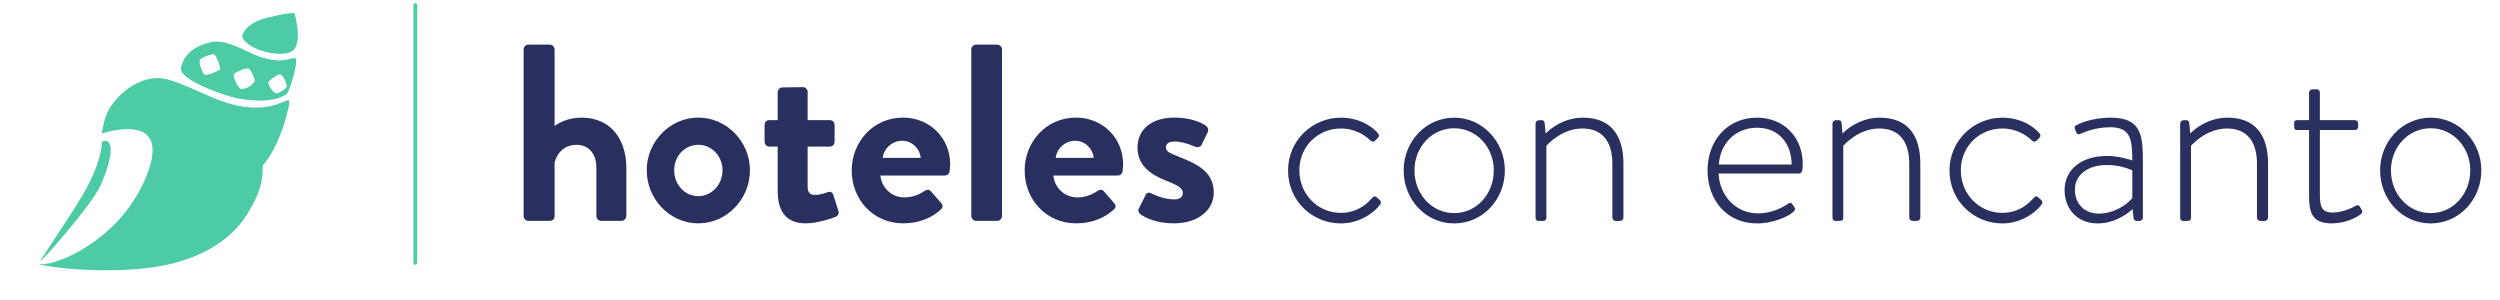
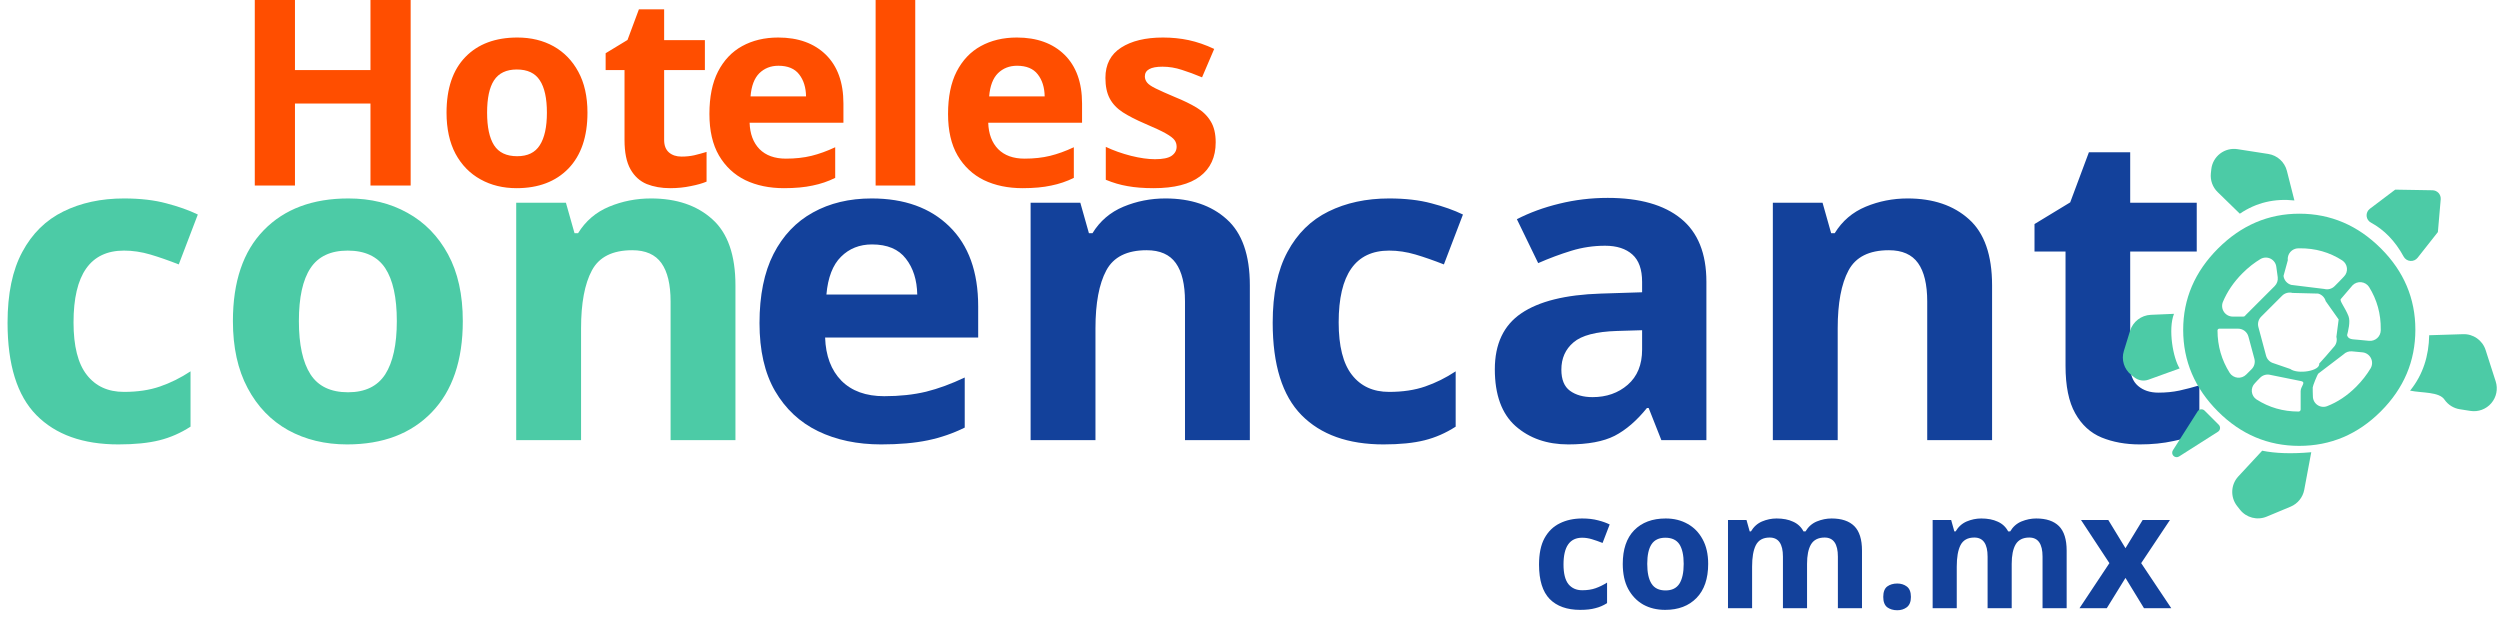
- <svg xmlns="http://www.w3.org/2000/svg" width="493" height="59" viewBox="0 0 493 59" fill="none">
-   <path d="M81.895 1v50.843" stroke="#4CCBA6" stroke-width=".736" stroke-miterlimit="1.5" stroke-linecap="round" stroke-linejoin="round" />
-   <path d="M41.39 19.009c-7.492-3.338-8.935-3.86-11.602-3.513 0 0-4.389.452-7.874 5.38-.932 1.32-1.511 3.245-1.841 5.44 2.986-.9 12.987-3.227 9.158 7.456-4.433 12.37-16.238 17.76-19.968 18.216a2.996 2.996 0 0 1-1.092.113c-3.021-.3 8.434 2.172 20.679.782 9.255-1.06 16.201-4.782 19.823-10.535 3.481-5.518 3.023-8.088 3.16-9.739 3.545-3.946 5.595-12.484 5.136-12.829-.65-.489-4.832 4.004-15.579-.771zM19.87 36.489c2.597-5.966 2.56-9.53.21-8.557 0 0 .23 3.128-3.058 9.258-1.865 3.489-6.424 10.035-8.952 14.044-1.21 1.921 10.044-10.7 11.8-14.745z" fill="#4CCBA6" />
-   <path d="M58.303 11.562c-.522-.606-2.175 1.44-7.525-.53-1.95-.715-6.156-3.422-9.193-2.72-4.506 1.05-5.553 3.5-5.898 5.039-.541 2.433 8.875 5.577 10.887 5.985 5.529 1.126 8.954.149 10.004-.902.645-.641 2.252-6.266 1.725-6.872zm-17.985 3.134c-.408-.307-1.208-2.362-.884-2.884.322-.522 2.436-1.261 2.821-1.069.406.201 1.302 2.572 1.135 2.91-.157.326-2.666 1.348-3.072 1.043zm7.104 2.808c-.63-.482-1.43-2.218-1.333-2.743.098-.525 2.534-1.405 2.926-1.264.389.142 1.449 2.217 1.148 2.65-.524.763-1.78 1.537-2.741 1.357zm6.88.887c-.45-.199-1.242-1.34-1.413-2.023-.105-.438 2.043-1.844 2.436-1.694.605.236 1.332 2.069 1.208 2.47-.124.403-1.784 1.45-2.23 1.247z" fill="#4CCBA6" />
-   <path d="M58.084 2.638s-.308-.364-5.222.806c-4.905 1.174-5.11 3.83-5.11 3.83.972 2.626 7.884 4.295 9.954 2.738 2.071-1.559.378-7.374.378-7.374z" fill="#4CCBA6" />
-   <path d="M103.255 42.611c0 .497.446.944.943.944h4.121c.745 0 1.043-.398 1.043-.944V32.085c.497-2.036 2.036-3.526 4.32-3.526 2.383 0 3.923 1.738 3.923 4.469v9.583c0 .497.397.944.943.944h4.022c.497 0 .944-.447.944-.944v-9.533c0-5.016-2.582-9.882-8.889-9.882-2.333 0-4.27.894-5.263 1.639V9.74c0-.497-.447-.943-.943-.943h-4.221c-.497 0-.943.446-.943.943v32.871zM127.534 33.567c0 5.71 4.568 10.477 10.179 10.477 5.611 0 10.179-4.766 10.179-10.477 0-5.61-4.568-10.378-10.179-10.378-5.611 0-10.179 4.767-10.179 10.378zm5.412 0c0-2.78 2.086-5.015 4.767-5.015 2.632 0 4.767 2.235 4.767 5.015 0 2.83-2.135 5.115-4.767 5.115-2.681 0-4.767-2.284-4.767-5.115zM153.358 37.644c0 4.022 1.688 6.405 5.512 6.405 2.433 0 5.66-1.142 5.908-1.29.497-.2.745-.696.547-1.193l-.993-3.128c-.149-.496-.547-.745-1.093-.546-.546.199-1.589.546-2.433.546-.794 0-1.539-.198-1.539-1.589v-7.944h4.369a.943.943 0 0 0 .944-.944v-3.327c0-.546-.397-.943-.944-.943h-4.369V18.13c0-.497-.397-.944-.894-.944l-4.072.05c-.496 0-.943.447-.943.943v5.512h-1.688c-.497 0-.894.397-.894.943v3.327c0 .497.397.944.894.944h1.688v8.739zM167.955 33.617c0 5.71 4.221 10.427 10.179 10.427 3.228 0 5.76-1.191 7.399-2.73.496-.398.397-.944.05-1.292l-2.036-2.333c-.348-.398-.795-.298-1.291 0-.894.645-2.334 1.241-3.873 1.241-2.88 0-4.618-2.284-4.767-4.32h12.711c.447 0 .894-.347.944-.844.049-.348.099-.993.099-1.34 0-5.363-4.171-9.237-9.285-9.237-5.909 0-10.13 4.817-10.13 10.428zm6.108-2.483a3.912 3.912 0 0 1 3.873-3.376c1.887 0 3.476 1.539 3.624 3.376h-7.497zM191.538 42.611c0 .497.447.944.943.944h4.171c.497 0 .944-.447.944-.944V9.74c0-.497-.447-.943-.944-.943h-4.171c-.496 0-.943.446-.943.943v32.871zM202.062 33.617c0 5.71 4.221 10.427 10.179 10.427 3.228 0 5.76-1.191 7.399-2.73.496-.398.397-.944.05-1.292l-2.036-2.333c-.348-.398-.795-.298-1.291 0-.894.645-2.334 1.241-3.873 1.241-2.88 0-4.618-2.284-4.767-4.32h12.711c.447 0 .894-.347.944-.844.05-.348.099-.993.099-1.34 0-5.363-4.171-9.237-9.285-9.237-5.909 0-10.13 4.817-10.13 10.428zm6.108-2.483a3.912 3.912 0 0 1 3.873-3.376c1.887 0 3.476 1.539 3.625 3.376h-7.498zM224.857 42.207c1.043.795 3.327 1.837 6.604 1.837 5.015 0 7.895-2.78 7.895-6.057 0-3.873-2.88-5.512-6.703-7.002-1.838-.744-2.731-1.043-2.731-1.936 0-.646.496-1.142 1.688-1.142 1.887 0 4.121 1.043 4.121 1.043.398.148.944.099 1.192-.348l1.241-2.532c.249-.497 0-1.043-.446-1.341-1.043-.695-3.178-1.54-6.108-1.54-5.065 0-7.299 2.83-7.299 5.86 0 3.029 1.787 5.065 5.611 6.554 2.631 1.043 3.327 1.59 3.327 2.483 0 .844-.696 1.241-1.689 1.241-2.284 0-4.518-1.191-4.518-1.191-.447-.249-.944-.15-1.142.347l-1.341 2.681c-.199.398 0 .795.298 1.043zM254.001 33.632c0 6.008 4.816 10.427 10.427 10.427 4.121 0 7.051-2.632 7.796-3.823.199-.298.099-.547-.149-.795l-.546-.496c-.298-.298-.596-.298-.944.099-.546.596-2.482 2.93-6.207 2.93-4.419 0-8.143-3.576-8.143-8.392 0-4.717 3.675-8.243 8.193-8.243 3.128 0 5.214 1.738 5.71 2.284.298.298.696.447 1.043.1l.497-.497c.298-.248.347-.596.099-.894-.894-1.142-3.476-3.128-7.349-3.128-5.611 0-10.427 4.47-10.427 10.428zM276.798 33.582c0 5.81 4.369 10.477 9.98 10.477 5.562 0 9.981-4.667 9.981-10.477 0-5.66-4.419-10.378-9.981-10.378-5.611 0-9.98 4.717-9.98 10.378zm2.135 0c0-4.568 3.426-8.292 7.845-8.292 4.37 0 7.796 3.724 7.796 8.292 0 4.717-3.426 8.441-7.796 8.441-4.419 0-7.845-3.724-7.845-8.441zM302.812 42.917c0 .348.198.645.546.645h.943c.447 0 .646-.248.646-.645V28.765c.198-.248 3.029-3.426 7.1-3.426 3.774 0 5.909 2.384 5.909 6.952v10.626c0 .348.298.645.646.645h.894a.657.657 0 0 0 .645-.645V32.291c0-5.561-2.433-9.087-7.994-9.087-3.973 0-6.704 2.433-7.349 3.128l-.199-2.135c-.05-.298-.248-.496-.596-.496h-.496c-.398 0-.695.298-.695.645v18.571zM336.725 33.582c0 5.81 3.725 10.477 9.782 10.477 3.079 0 6.207-1.34 7.2-2.334.298-.298.348-.596.199-.794l-.497-.695c-.248-.348-.446-.298-.893 0-1.192.794-3.228 1.837-5.86 1.837-4.469 0-7.547-3.575-7.746-7.846h15.84c.745 0 .745-1.142.745-1.936 0-5.263-3.774-9.087-8.988-9.087-6.057 0-9.782 4.717-9.782 10.378zm2.235-1.142c.248-4.072 3.178-7.25 7.547-7.25 4.469 0 6.803 3.377 6.803 7.25h-14.35zM361.361 42.917c0 .348.198.645.546.645h.943c.447 0 .646-.248.646-.645V28.765c.198-.248 3.029-3.426 7.101-3.426 3.773 0 5.908 2.384 5.908 6.952v10.626c0 .348.298.645.646.645h.894a.657.657 0 0 0 .645-.645V32.291c0-5.561-2.433-9.087-7.994-9.087-3.973 0-6.704 2.433-7.349 3.128l-.199-2.135c-.049-.298-.248-.496-.596-.496h-.496c-.397 0-.695.298-.695.645v18.571zM384.44 33.632c0 6.008 4.816 10.427 10.427 10.427 4.121 0 7.051-2.632 7.796-3.823.198-.298.099-.547-.149-.795l-.546-.496c-.298-.298-.596-.298-.944.099-.546.596-2.483 2.93-6.207 2.93-4.419 0-8.143-3.576-8.143-8.392 0-4.717 3.674-8.243 8.193-8.243 3.128 0 5.214 1.738 5.71 2.284.298.298.696.447 1.043.1l.497-.497c.298-.248.347-.596.099-.894-.894-1.142-3.476-3.128-7.349-3.128-5.611 0-10.427 4.47-10.427 10.428zM407.133 37.455c0 4.072 2.83 6.604 6.505 6.604 3.178 0 5.611-1.639 6.902-2.83l.199 1.787c.099.348.248.547.595.547h.596a.657.657 0 0 0 .646-.646V31.894c0-5.065-.249-8.69-6.306-8.69-4.122 0-6.654 1.39-6.803 1.49-.248.1-.447.298-.298.745l.248.596c.1.347.348.546.745.397.447-.15 2.681-1.34 5.959-1.34 3.922 0 4.369 2.184 4.369 6.553-.546-.198-2.731-.893-5.015-.893-5.214 0-8.342 2.88-8.342 6.703zm2.036-.05c0-2.93 2.532-4.866 6.306-4.866 2.384 0 4.37.745 5.015 1.043v5.462c-.943 1.241-3.575 3.079-6.604 3.079-2.731 0-4.717-1.838-4.717-4.718zM429.93 42.917c0 .348.199.645.547.645h.943c.447 0 .646-.248.646-.645V28.765c.198-.248 3.029-3.426 7.1-3.426 3.774 0 5.909 2.384 5.909 6.952v10.626c0 .348.298.645.646.645h.893a.657.657 0 0 0 .646-.645V32.291c0-5.561-2.433-9.087-7.994-9.087-3.973 0-6.704 2.433-7.349 3.128l-.199-2.135c-.05-.298-.248-.496-.596-.496h-.496c-.398 0-.696.298-.696.645v18.571zM455.346 38.441c0 3.178.347 5.611 4.469 5.611 2.83 0 5.015-1.241 5.76-1.837.298-.199.347-.497.149-.844l-.348-.596c-.149-.248-.348-.447-.794-.198-.646.397-2.781 1.34-4.519 1.34-2.334 0-2.582-1.29-2.582-3.625V25.63h6.902c.397 0 .645-.248.645-.645v-.645a.626.626 0 0 0-.645-.646h-6.902v-5.462a.657.657 0 0 0-.646-.645l-.844.05a.626.626 0 0 0-.645.645v5.412h-2.334c-.348 0-.596.149-.596.497v.794c0 .397.099.646.596.646h2.334v12.81zM469.359 33.582c0 5.81 4.369 10.477 9.98 10.477 5.562 0 9.981-4.667 9.981-10.477 0-5.66-4.419-10.378-9.981-10.378-5.611 0-9.98 4.717-9.98 10.378zm2.135 0c0-4.568 3.426-8.292 7.845-8.292 4.37 0 7.796 3.724 7.796 8.292 0 4.717-3.426 8.441-7.796 8.441-4.419 0-7.845-3.724-7.845-8.441z" fill="#29305F" />
+ <svg xmlns="http://www.w3.org/2000/svg" width="100%" height="100%" viewBox="0 0 209 52" version="1.1" xml:space="preserve" style="fill-rule:evenodd;clip-rule:evenodd;stroke-linejoin:round;stroke-miterlimit:2;">
+   <g transform="matrix(1,0,0,1,-55.9309,-188.39)">
+     <text x="75.23px" y="203.904px" style="font-family:'HurmeGeometricSans4-Black', 'Hurme Geometric Sans 4', sans-serif;font-weight:900;font-size:22.265px;fill:rgb(255,78,0);">Hot<tspan x="114.239px 127.567px 134.732px 147.844px " y="203.904px 203.904px 203.904px 203.904px ">eles</tspan>
+     </text>
+   </g>
+   <g transform="matrix(1,0,0,1,-55.9309,-188.39)">
+     <text x="54.92px" y="225.184px" style="font-family:'HurmeGeometricSans4-Bold', 'Hurme Geometric Sans 4', sans-serif;font-weight:700;font-size:36.339px;fill:rgb(76,203,166);">c<tspan x="73.763px " y="225.184px ">o</tspan>n</text>
+     <text x="117.784px" y="225.184px" style="font-family:'HurmeGeometricSans4-Bold', 'Hurme Geometric Sans 4', sans-serif;font-weight:700;font-size:36.339px;fill:rgb(19,65,155);">en<tspan x="160.688px 179.532px 203.326px 224.777px " y="225.184px 225.184px 225.184px 225.184px ">cant</tspan>
+     </text>
+   </g>
+   <g transform="matrix(1,0,0,1,-55.9309,-188.39)">
+     <text x="183.983px" y="239.236px" style="font-family:'HurmeGeometricSans4-Bold', 'Hurme Geometric Sans 4', sans-serif;font-weight:700;font-size:13.504px;fill:rgb(19,65,155);">c<tspan x="190.985px " y="239.236px ">o</tspan>m.mx</text>
+   </g>
+   <g transform="matrix(1,0,0,1,-55.9309,-177.166)">
+     <path d="M259.012,205.192C259.012,205.192 260.609,205.142 261.851,205.103C262.702,205.076 263.467,205.616 263.727,206.426C263.968,207.177 264.277,208.138 264.57,209.05C264.773,209.68 264.634,210.37 264.203,210.873C263.773,211.377 263.112,211.62 262.458,211.518C262.143,211.468 261.838,211.421 261.566,211.378C261.053,211.297 260.594,211.011 260.297,210.584C259.849,209.904 258.429,210.033 257.415,209.824C258.504,208.477 258.978,206.912 259.012,205.192Z" style="fill:rgb(76,203,166);" />
+   </g>
+   <g transform="matrix(1,0,0,1,-55.9309,-209.275)">
+     <path d="M247.743,226.033C247.743,226.033 247.389,224.637 247.116,223.561C246.928,222.82 246.315,222.263 245.56,222.145C244.81,222.029 243.838,221.878 242.985,221.745C242.469,221.665 241.943,221.799 241.53,222.117C241.116,222.435 240.85,222.909 240.795,223.427C240.782,223.543 240.77,223.655 240.759,223.763C240.697,224.345 240.905,224.924 241.325,225.332C242.072,226.06 243.181,227.14 243.181,227.14C244.574,226.198 246.102,225.857 247.743,226.033Z" style="fill:rgb(76,203,166);" />
+   </g>
+   <g transform="matrix(1,0,0,1,-55.9309,-158.332)">
+     <path d="M249.152,196.138C249.152,196.138 248.795,198.048 248.566,199.278C248.448,199.911 248.019,200.441 247.425,200.689C246.837,200.934 246.075,201.252 245.427,201.522C244.635,201.852 243.72,201.614 243.191,200.939C243.112,200.838 243.032,200.736 242.952,200.635C242.374,199.897 242.417,198.847 243.055,198.16C243.946,197.2 245.05,196.01 245.05,196.01C246.168,196.24 247.537,196.281 249.152,196.138Z" style="fill:rgb(76,203,166);" />
+   </g>
+   <g transform="matrix(1,0,0,1,-55.9309,-181.408)">
+     <path d="M237.676,207.644C237.676,207.644 236.647,207.688 235.743,207.727C234.936,207.762 234.239,208.3 234.002,209.072C233.836,209.609 233.646,210.229 233.483,210.757C233.259,211.484 233.504,212.273 234.1,212.746C234.191,212.818 234.281,212.89 234.365,212.957C234.698,213.221 235.143,213.294 235.542,213.15C236.489,212.808 238.149,212.209 238.149,212.209C237.599,211.35 237.17,208.937 237.676,207.644Z" style="fill:rgb(76,203,166);" />
+   </g>
+   <g transform="matrix(1,0,0,1,-55.9309,-201.842)">
+     <path d="M259.288,217.748C259.482,217.751 259.667,217.835 259.797,217.979C259.927,218.124 259.991,218.315 259.974,218.509C259.886,219.532 259.738,221.242 259.738,221.242C259.738,221.242 258.745,222.5 258.041,223.393C257.896,223.577 257.668,223.676 257.435,223.657C257.201,223.638 256.992,223.503 256.879,223.299C256.158,221.97 255.234,221.049 254.153,220.458C253.941,220.351 253.8,220.141 253.779,219.905C253.759,219.668 253.862,219.438 254.052,219.295C254.949,218.609 256.17,217.696 256.17,217.696C256.17,217.696 258.163,217.729 259.288,217.748Z" style="fill:rgb(76,203,166);" />
+   </g>
+   <g transform="matrix(1,0,0,1,-55.9309,-167.066)">
+     <path d="M238.099,205.229C237.951,205.323 237.758,205.301 237.634,205.178C237.51,205.054 237.489,204.86 237.583,204.713C238.286,203.606 239.215,202.146 239.654,201.456C239.715,201.361 239.816,201.298 239.929,201.285C240.042,201.273 240.154,201.312 240.234,201.393C240.569,201.727 241.084,202.242 241.419,202.577C241.499,202.657 241.538,202.77 241.526,202.882C241.514,202.995 241.451,203.096 241.355,203.157C240.665,203.596 239.205,204.525 238.099,205.229Z" style="fill:rgb(76,203,166);" />
+   </g>
+   <g transform="matrix(1,0,0,1,-55.9309,-184.39)">
+     <path d="M238.445,211.966C238.445,209.373 239.416,207.107 241.356,205.166C243.297,203.226 245.563,202.255 248.156,202.255C250.766,202.255 253.041,203.226 254.982,205.166C256.897,207.082 257.855,209.344 257.855,211.954C257.855,214.58 256.893,216.855 254.969,218.779C253.045,220.703 250.77,221.665 248.144,221.665C245.534,221.665 243.272,220.707 241.356,218.792C239.416,216.851 238.445,214.576 238.445,211.966ZM248.265,218.624L248.265,217.093C248.265,216.69 248.724,216.362 248.333,216.257L245.744,215.733C245.436,215.651 245.107,215.739 244.882,215.964C244.745,216.101 244.585,216.261 244.437,216.429C244.25,216.616 244.158,216.876 244.184,217.139C244.211,217.401 244.354,217.638 244.574,217.783C245.625,218.458 246.798,218.795 248.095,218.795C248.189,218.794 248.265,218.718 248.265,218.624ZM250.471,218.348C251.354,218.005 252.165,217.464 252.903,216.726C253.395,216.234 253.799,215.712 254.124,215.167C254.271,214.904 254.275,214.584 254.134,214.318C253.994,214.051 253.728,213.873 253.428,213.845L252.559,213.763C252.294,213.738 252.032,213.832 251.844,214.02L249.743,215.621C249.656,215.708 249.275,216.658 249.274,216.78C249.274,216.965 249.274,217.24 249.288,217.524C249.288,217.812 249.429,218.081 249.665,218.245C249.9,218.409 250.202,218.448 250.471,218.348ZM243.712,215.706L244.168,215.25C244.393,215.025 244.481,214.696 244.399,214.388L243.9,212.529C243.796,212.139 243.442,211.867 243.038,211.867L241.463,211.867C241.382,211.867 241.316,211.932 241.315,212.013L241.315,212.015C241.315,213.315 241.66,214.497 242.337,215.568C242.485,215.791 242.726,215.936 242.992,215.963C243.258,215.989 243.523,215.895 243.712,215.706ZM242.592,210.857C242.963,210.857 243.32,210.857 243.485,210.856C243.541,210.856 243.592,210.83 243.625,210.785C243.64,210.763 243.658,210.742 243.678,210.722L246.094,208.306C246.289,208.112 246.383,207.838 246.349,207.565C246.319,207.323 246.28,207.007 246.231,206.697C246.195,206.403 246.014,206.147 245.749,206.015C245.484,205.884 245.171,205.893 244.914,206.041C244.387,206.354 243.885,206.75 243.406,207.229C242.662,207.972 242.117,208.782 241.756,209.652C241.654,209.926 241.692,210.233 241.858,210.473C242.025,210.714 242.299,210.857 242.592,210.857ZM252.607,208.239L251.624,209.388C251.488,209.524 251.985,210.105 252.264,210.815C252.447,211.281 252.227,212.087 252.147,212.411C252.243,212.771 252.592,212.751 252.963,212.786C253.27,212.815 253.647,212.851 253.986,212.883C254.235,212.906 254.482,212.824 254.667,212.657C254.853,212.489 254.96,212.252 254.962,212.002L254.962,211.929C254.978,210.625 254.647,209.445 253.984,208.38C253.837,208.156 253.596,208.01 253.329,207.982C253.062,207.955 252.797,208.049 252.607,208.239ZM249.727,208.933L247.58,208.879C247.272,208.797 246.944,208.885 246.718,209.11L244.962,210.866C244.737,211.091 244.649,211.42 244.731,211.728L245.374,214.127C245.457,214.435 245.697,214.675 246.005,214.758L247.392,215.234C248.024,215.709 249.916,215.403 249.817,214.785L250.358,214.185L251.022,213.414C251.247,213.188 251.335,212.86 251.253,212.552L251.443,211.097L250.358,209.564C250.276,209.256 250.035,209.015 249.727,208.933ZM247.191,206.151L246.833,207.456C246.877,207.817 247.136,208.114 247.487,208.208L250.24,208.546C250.548,208.629 250.877,208.541 251.102,208.315C251.327,208.091 251.623,207.795 251.882,207.515C252.069,207.329 252.162,207.068 252.135,206.805C252.108,206.543 251.965,206.306 251.744,206.161C250.676,205.474 249.488,205.14 248.182,205.148C248.141,205.148 248.1,205.149 248.06,205.149C247.807,205.154 247.568,205.266 247.402,205.457C247.237,205.648 247.16,205.9 247.191,206.151Z" style="fill:rgb(76,203,166);fill-rule:nonzero;" />
+   </g>
</svg>
